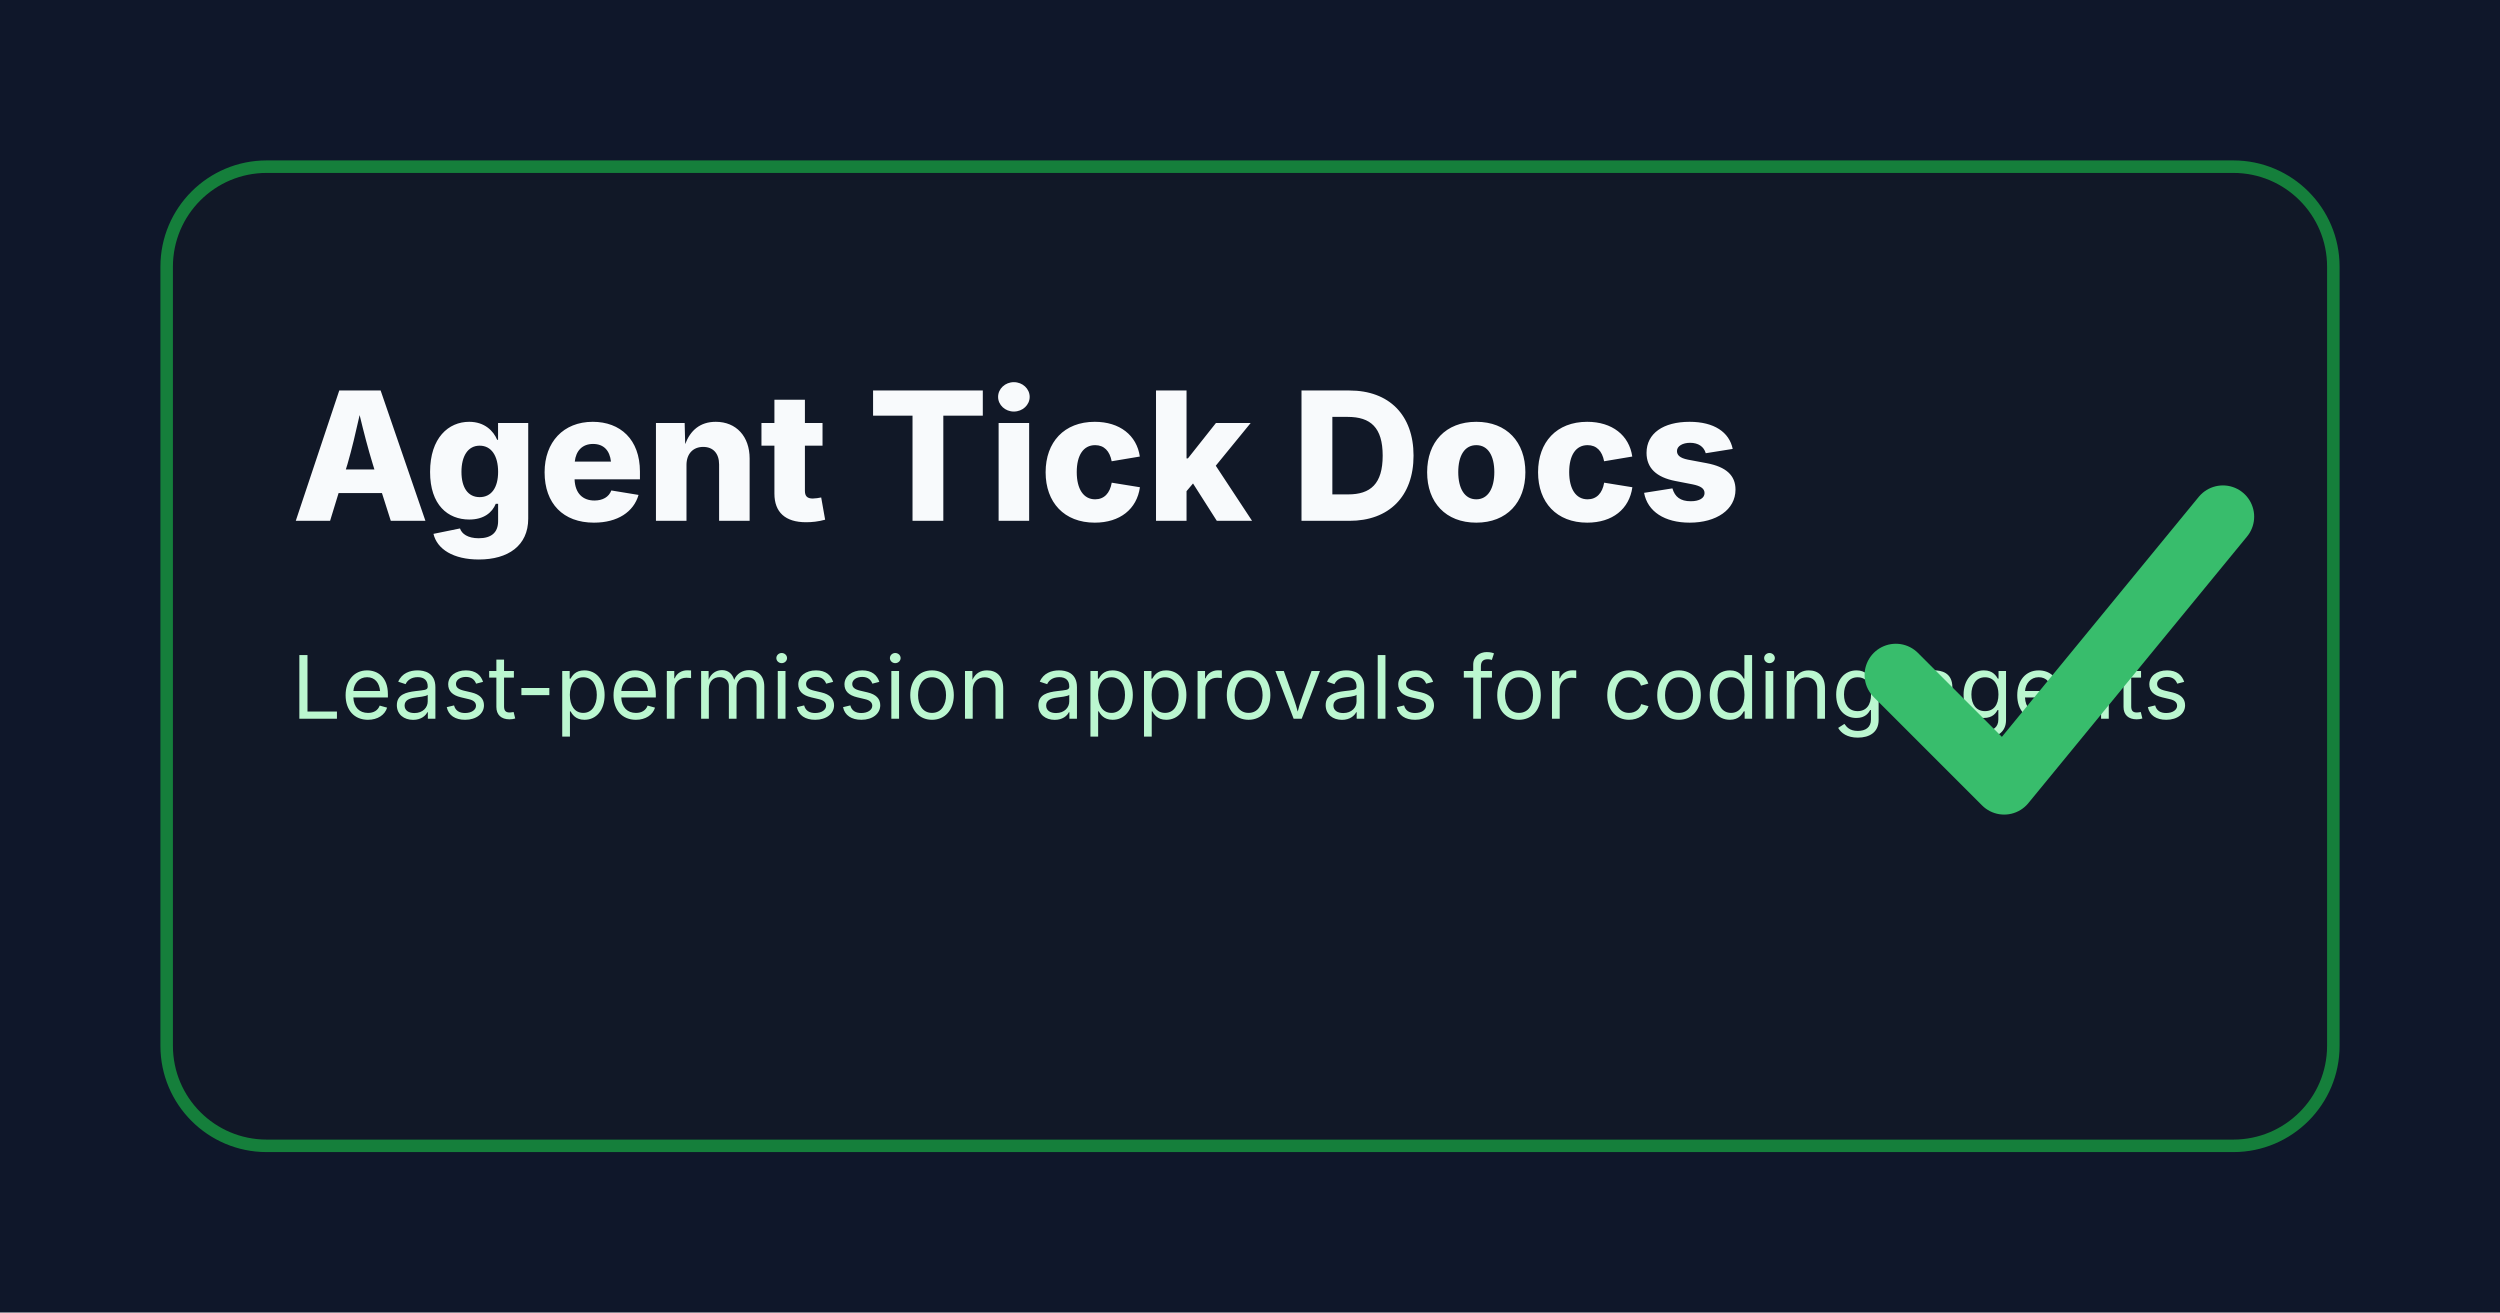
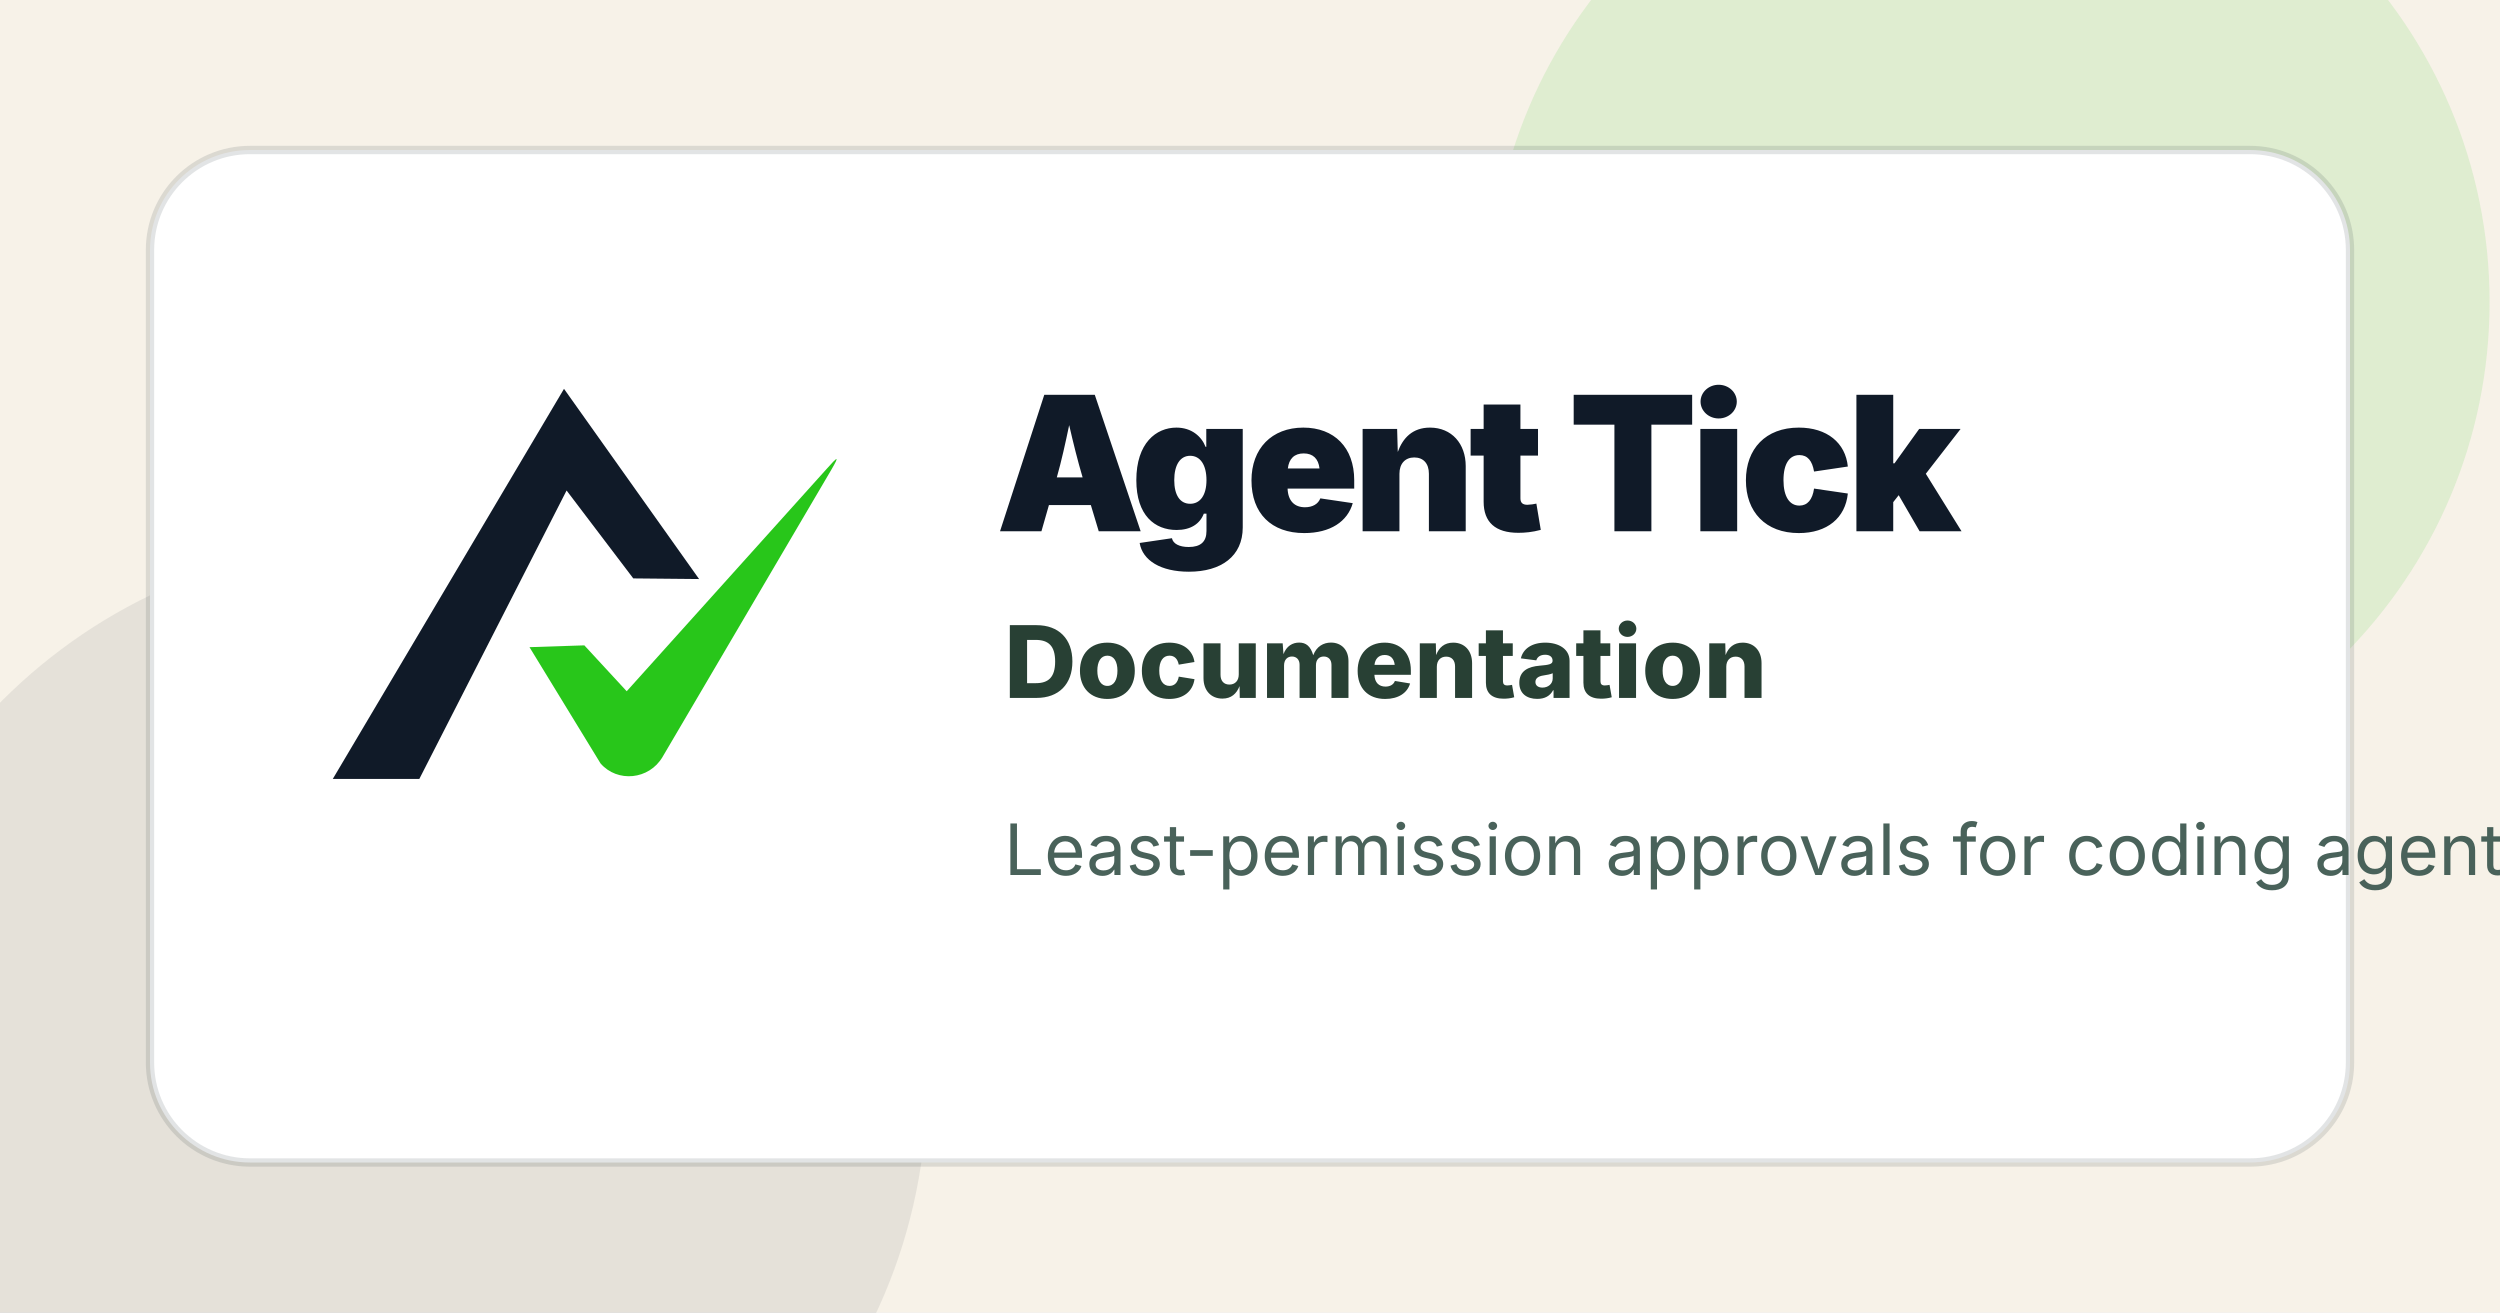
- <svg xmlns="http://www.w3.org/2000/svg" viewBox="0 0 1200 630">
-   <rect width="1200" height="630" fill="#0f172a" />
-   <rect x="80" y="80" width="1040" height="470" rx="48" fill="#111827" stroke="#157f3b" stroke-width="6" />
-   <text x="140" y="250" fill="#f8fafc" font-family="Inter,Arial,sans-serif" font-size="86" font-weight="800">Agent Tick Docs</text>
-   <text x="140" y="345" fill="#bbf7d0" font-family="Inter,Arial,sans-serif" font-size="42">Least-permission approvals for coding agents</text>
-   <path d="M910 324l52 52 105-128" fill="none" stroke="#38bd6c" stroke-width="30" stroke-linecap="round" stroke-linejoin="round" />
+ <svg xmlns="http://www.w3.org/2000/svg" viewBox="0 0 1200 630" role="img" aria-labelledby="title desc">
+   <rect width="1200" height="630" fill="#f7f2e8" />
+   <circle cx="955" cy="145" r="240" fill="#28c61a" opacity="0.12" />
+   <circle cx="185" cy="520" r="260" fill="#101a28" opacity="0.08" />
+   <rect x="72" y="72" width="1056" height="486" rx="48" fill="#ffffff" stroke="#101a28" stroke-opacity="0.12" stroke-width="4" />
+   <g transform="translate(112 142) scale(0.62)">
+     <rect width="512" height="512" rx="96" fill="#ffffff" />
+     <path id="letter-a" fill="#101a28" d="m 77,374 h 67 l 114,-223.286 51.636,68.052 50.948,0.494 L 256,72 Z" />
+     <path id="check" fill="#28c61a" d="m 466.879,126.395 c -0.657,0.019 -3.326,2.861 -7.451,7.502 L 304.545,306.13 271.741,270.598 229.286,272 l 55,90 c 13,15 37.567,12.753 48,-5 L 462.948,134.662 c 3.391,-5.812 4.549,-8.285 3.932,-8.268 z" />
+   </g>
+   <text x="478" y="255" fill="#101a28" font-family="Inter, ui-sans-serif, system-ui, -apple-system, BlinkMacSystemFont, 'Segoe UI', sans-serif" font-size="90" font-weight="900" letter-spacing="-3">Agent Tick</text>
+   <text x="482" y="335" fill="#284034" font-family="Inter, ui-sans-serif, system-ui, -apple-system, BlinkMacSystemFont, 'Segoe UI', sans-serif" font-size="48" font-weight="800">Documentation</text>
+   <text x="482" y="420" fill="#49625a" font-family="Inter, ui-sans-serif, system-ui, -apple-system, BlinkMacSystemFont, 'Segoe UI', sans-serif" font-size="34">Least-permission approvals for coding agents</text>
</svg>
